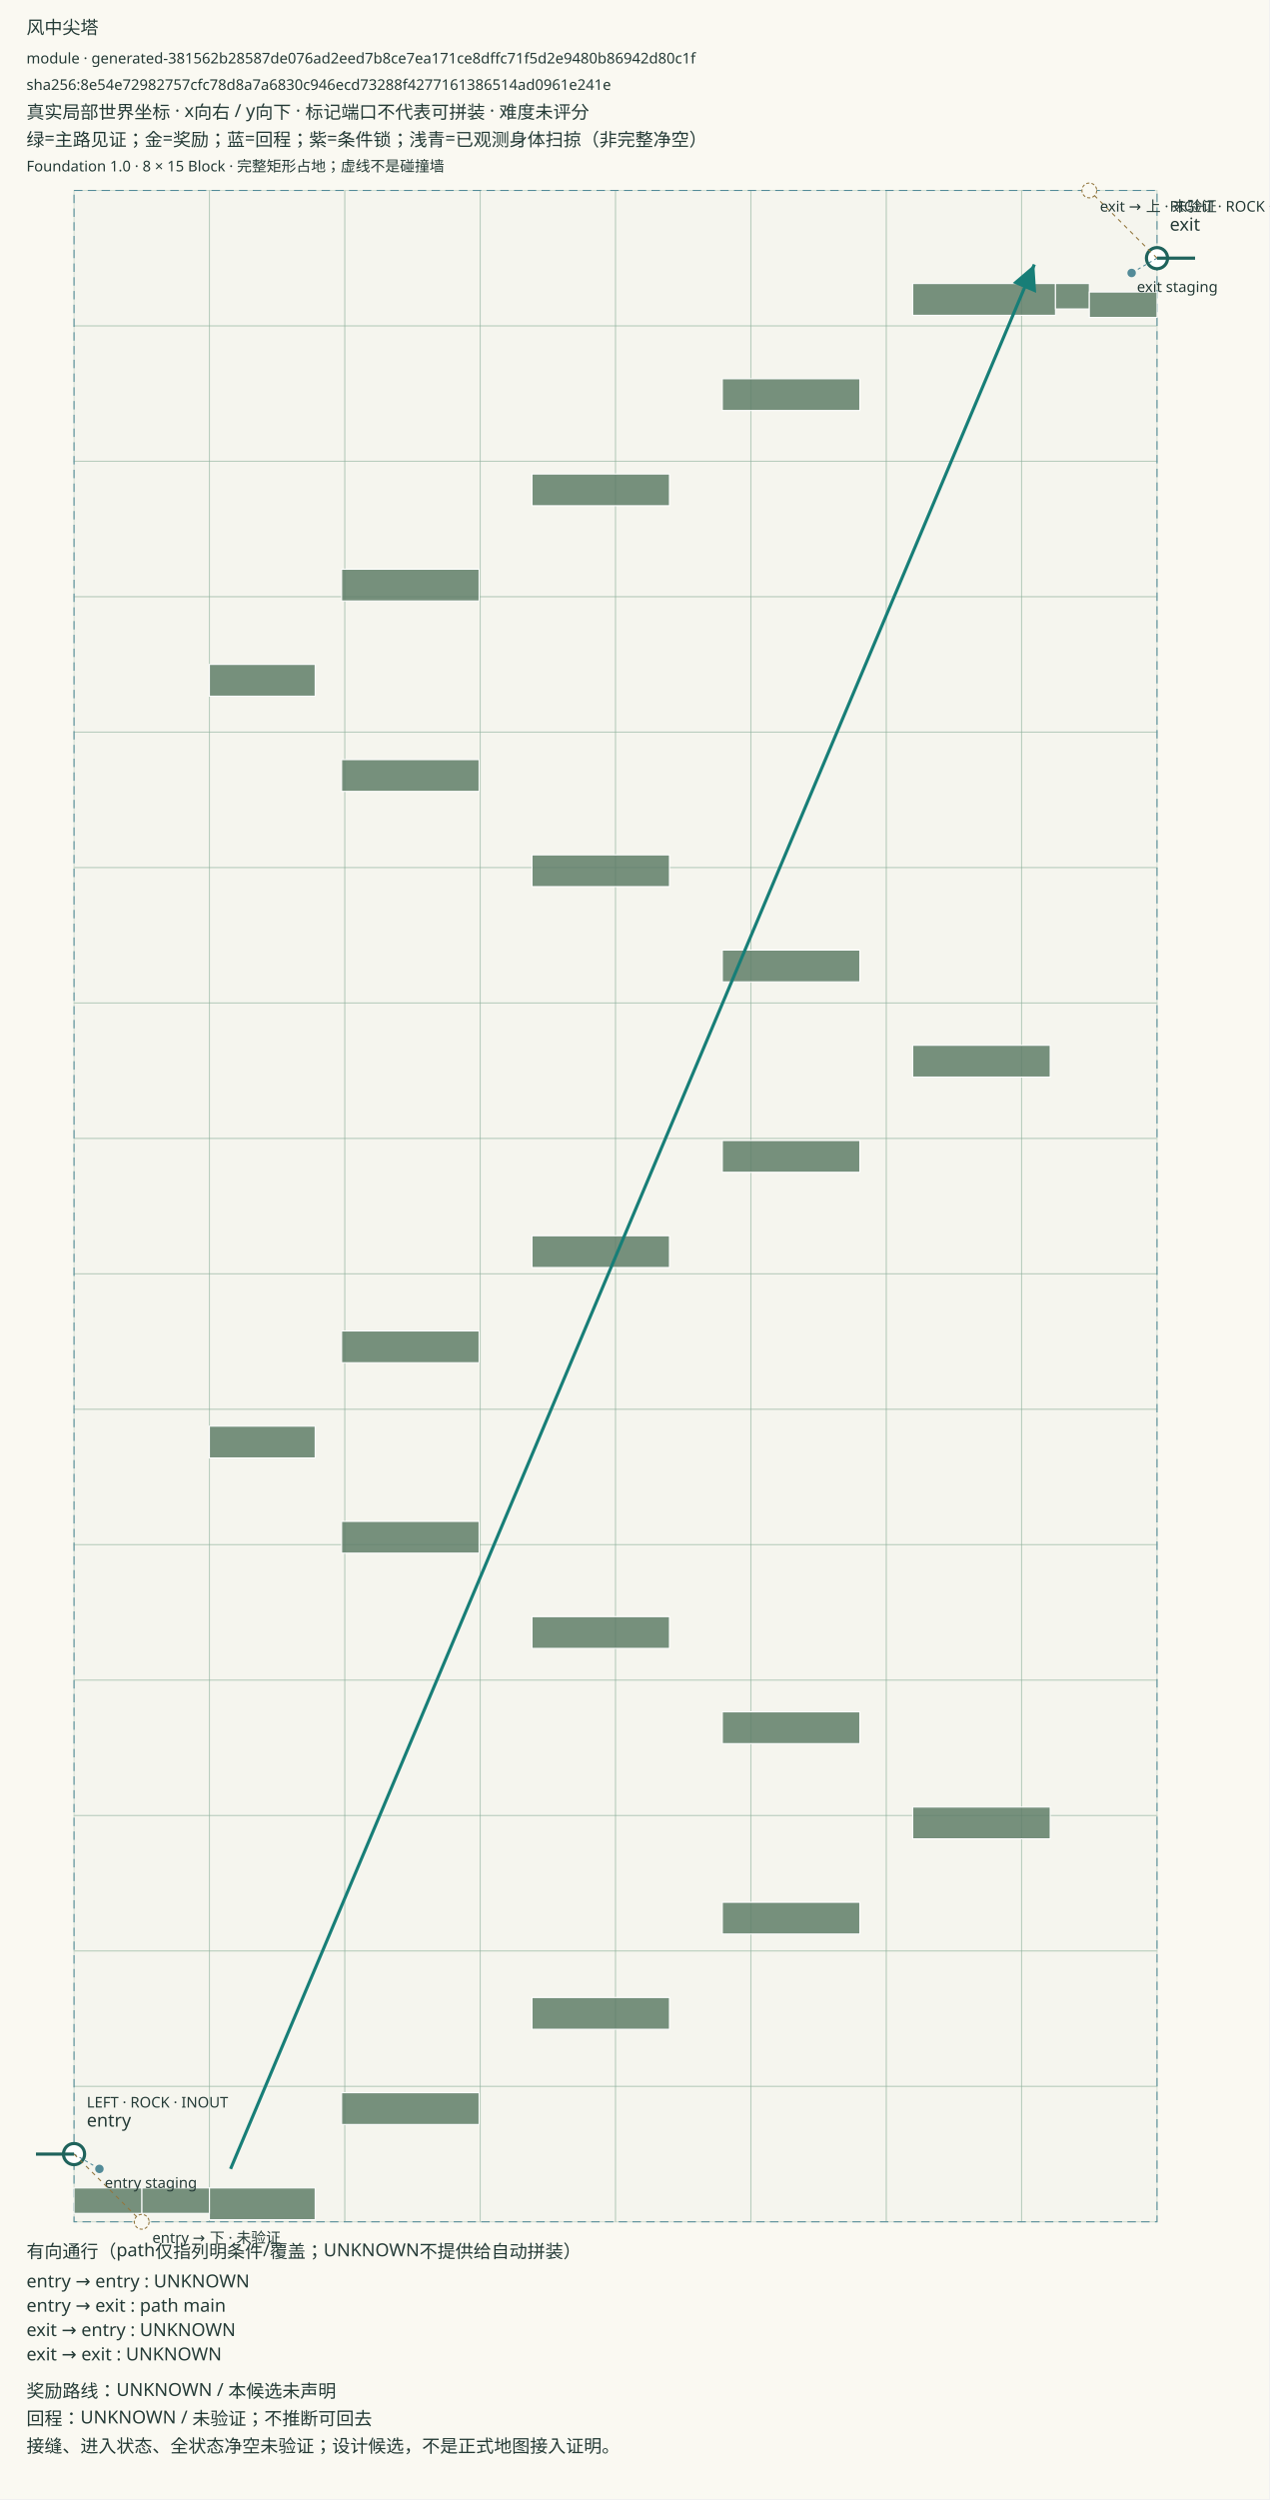
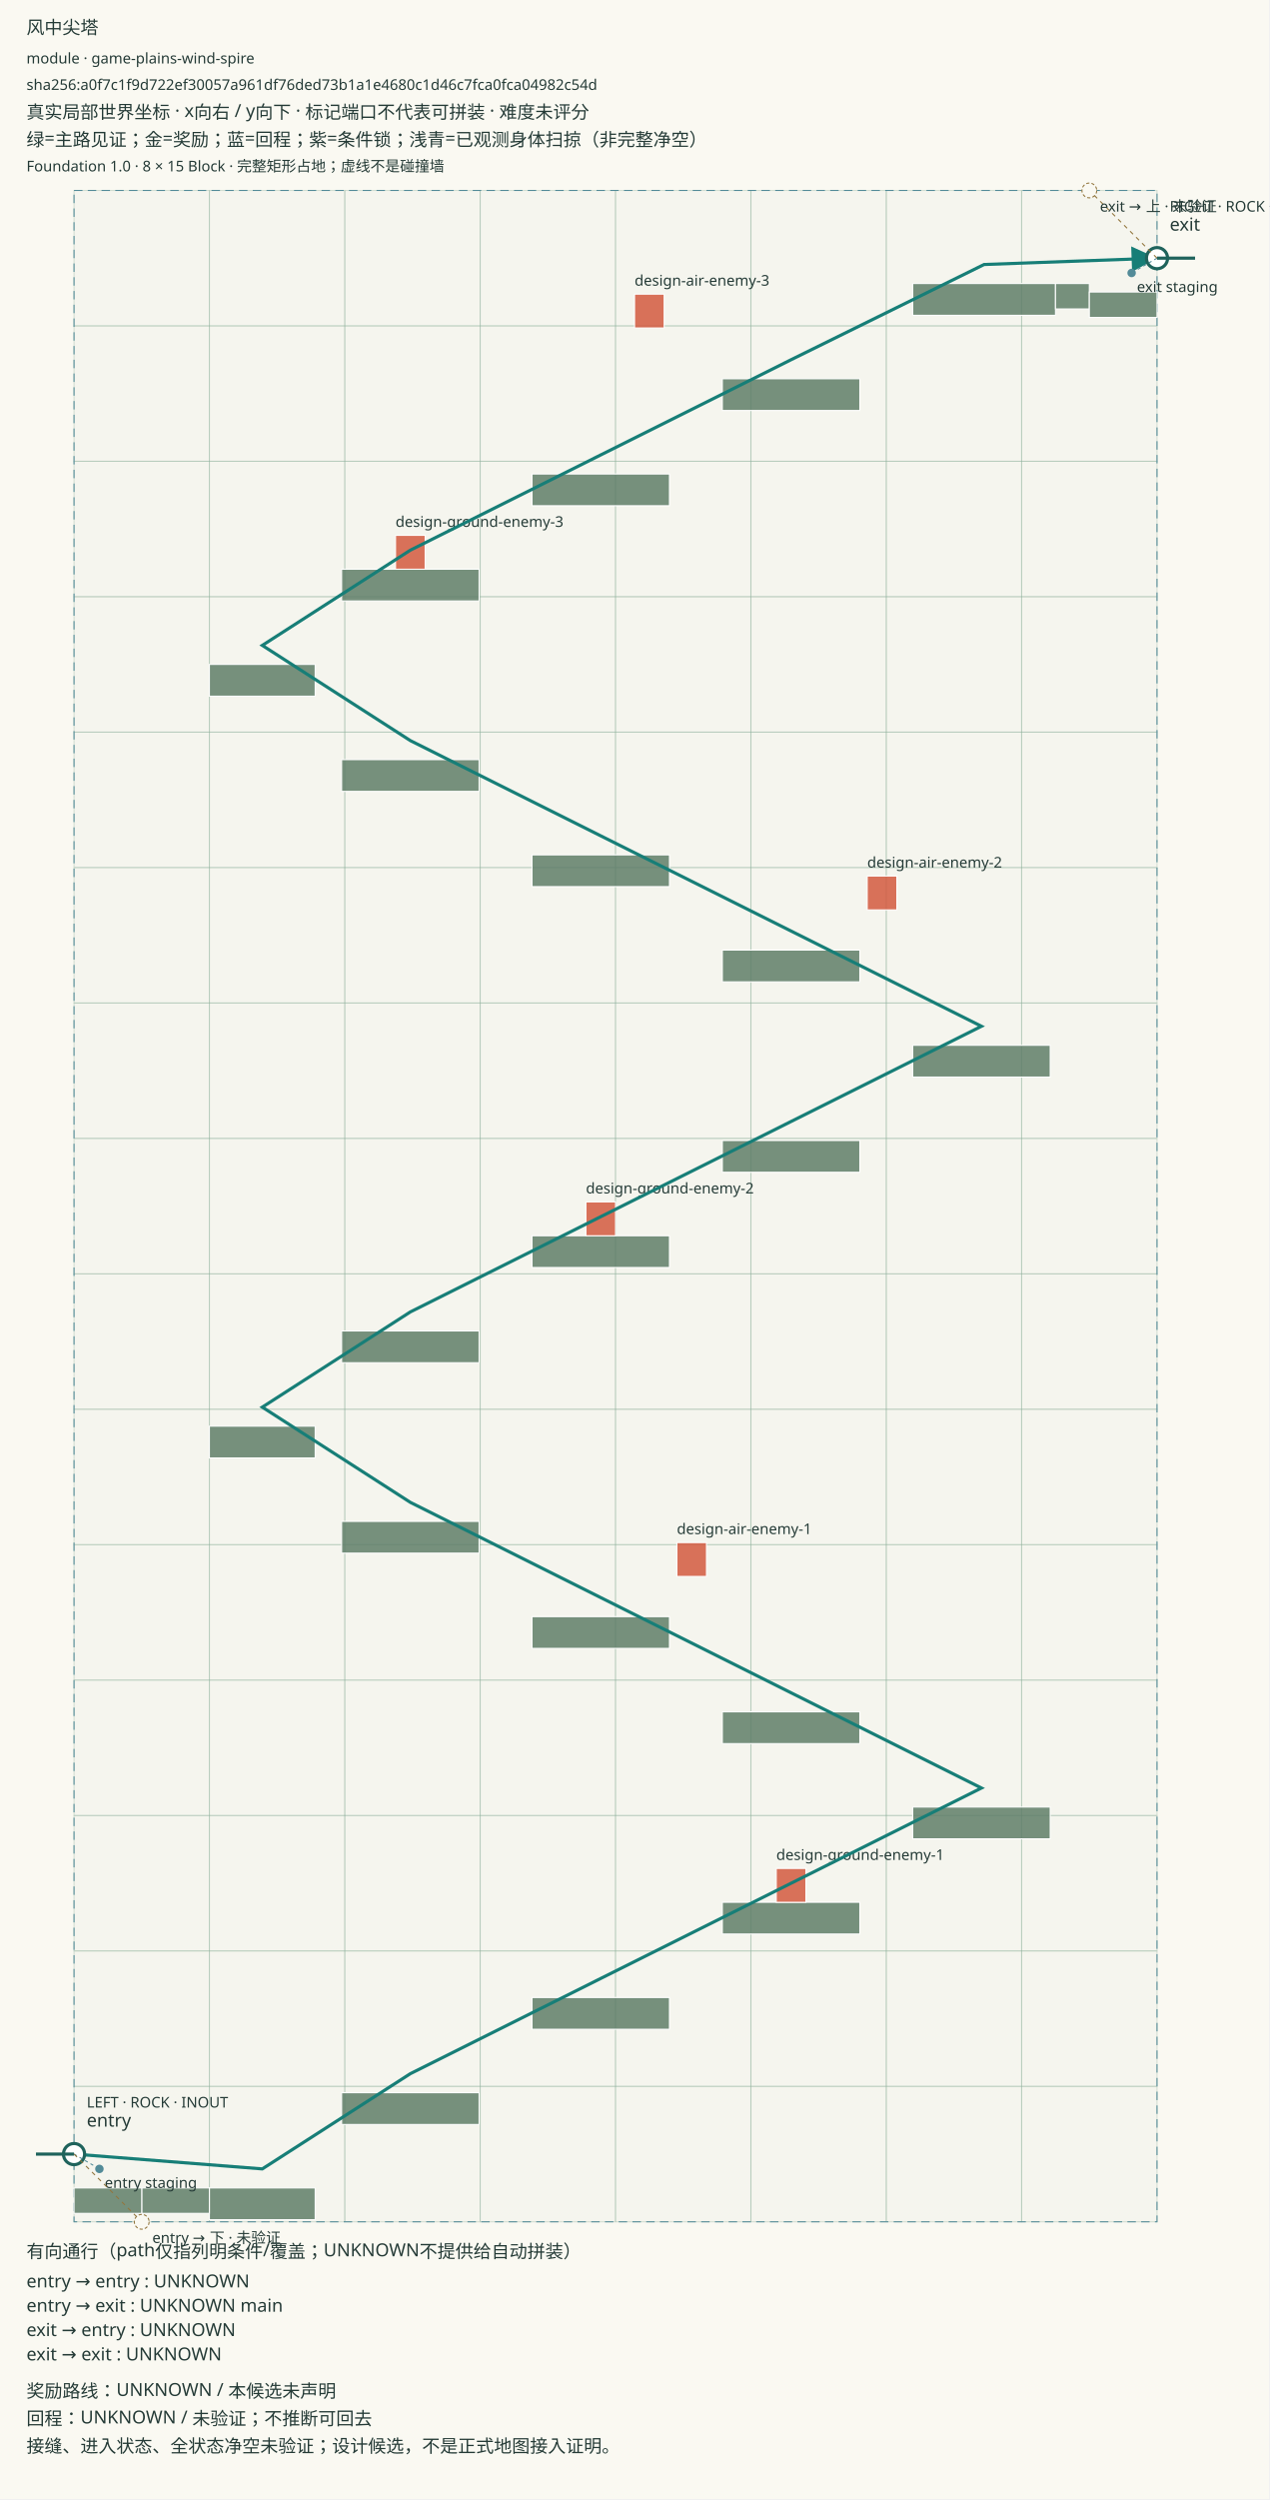
- <svg xmlns="http://www.w3.org/2000/svg" width="1200" height="2362" viewBox="-198 132 1200 2362" data-content-version="sha256:8e54e72982757cfc78d8a7a6830c946ecd73288f4277161386514ad0961e241e">
+ <svg xmlns="http://www.w3.org/2000/svg" width="1200" height="2362" viewBox="-198 132 1200 2362" data-content-version="sha256:a0f7c1f9d722ef30057a961df76ded73b1a1e4680c1d46c7fca0fca04982c54d">
  <defs>
    <marker id="arrow" markerWidth="9" markerHeight="8" refX="8" refY="4" orient="auto">
      <path d="M0 0L8 4L0 8" fill="#177e77" />
    </marker>
  </defs>
  <style>text{font:17px system-ui,sans-serif;fill:#253b37} .small{font-size:14px}</style>
  <rect x="-198" y="132" width="1200" height="2362" fill="#faf9f2" />
  <text x="-173" y="164" font-weight="700" font-size="24">风中尖塔</text>
-   <text x="-173" y="192" class="small">module · generated-381562b28587de076ad2eed7b8ce7ea171ce8dffc71f5d2e9480b86942d80c1f</text>
-   <text x="-173" y="217" class="small">sha256:8e54e72982757cfc78d8a7a6830c946ecd73288f4277161386514ad0961e241e</text>
+   <text x="-173" y="192" class="small">module · game-plains-wind-spire</text>
+   <text x="-173" y="217" class="small">sha256:a0f7c1f9d722ef30057a961df76ded73b1a1e4680c1d46c7fca0fca04982c54d</text>
  <text x="-173" y="244">真实局部世界坐标 · x向右 / y向下 · 标记端口不代表可拼装 · 难度未评分</text>
  <text x="-173" y="270">绿=主路见证；金=奖励；蓝=回程；紫=条件锁；浅青=已观测身体扫掠（非完整净空）</text>
  <rect x="-128" y="312" width="128" height="128" data-foundation-cell="0,0" fill="#87aa96" fill-opacity=".045" stroke="#8cae9b" stroke-opacity=".35" stroke-width="1" />
  <rect x="-128" y="440" width="128" height="128" data-foundation-cell="0,1" fill="#87aa96" fill-opacity=".045" stroke="#8cae9b" stroke-opacity=".35" stroke-width="1" />
  <rect x="-128" y="568" width="128" height="128" data-foundation-cell="0,2" fill="#87aa96" fill-opacity=".045" stroke="#8cae9b" stroke-opacity=".35" stroke-width="1" />
  <rect x="-128" y="696" width="128" height="128" data-foundation-cell="0,3" fill="#87aa96" fill-opacity=".045" stroke="#8cae9b" stroke-opacity=".35" stroke-width="1" />
  <rect x="-128" y="824" width="128" height="128" data-foundation-cell="0,4" fill="#87aa96" fill-opacity=".045" stroke="#8cae9b" stroke-opacity=".35" stroke-width="1" />
  <rect x="-128" y="952" width="128" height="128" data-foundation-cell="0,5" fill="#87aa96" fill-opacity=".045" stroke="#8cae9b" stroke-opacity=".35" stroke-width="1" />
  <rect x="-128" y="1080" width="128" height="128" data-foundation-cell="0,6" fill="#87aa96" fill-opacity=".045" stroke="#8cae9b" stroke-opacity=".35" stroke-width="1" />
  <rect x="-128" y="1208" width="128" height="128" data-foundation-cell="0,7" fill="#87aa96" fill-opacity=".045" stroke="#8cae9b" stroke-opacity=".35" stroke-width="1" />
  <rect x="-128" y="1336" width="128" height="128" data-foundation-cell="0,8" fill="#87aa96" fill-opacity=".045" stroke="#8cae9b" stroke-opacity=".35" stroke-width="1" />
  <rect x="-128" y="1464" width="128" height="128" data-foundation-cell="0,9" fill="#87aa96" fill-opacity=".045" stroke="#8cae9b" stroke-opacity=".35" stroke-width="1" />
  <rect x="-128" y="1592" width="128" height="128" data-foundation-cell="0,10" fill="#87aa96" fill-opacity=".045" stroke="#8cae9b" stroke-opacity=".35" stroke-width="1" />
  <rect x="-128" y="1720" width="128" height="128" data-foundation-cell="0,11" fill="#87aa96" fill-opacity=".045" stroke="#8cae9b" stroke-opacity=".35" stroke-width="1" />
  <rect x="-128" y="1848" width="128" height="128" data-foundation-cell="0,12" fill="#87aa96" fill-opacity=".045" stroke="#8cae9b" stroke-opacity=".35" stroke-width="1" />
  <rect x="-128" y="1976" width="128" height="128" data-foundation-cell="0,13" fill="#87aa96" fill-opacity=".045" stroke="#8cae9b" stroke-opacity=".35" stroke-width="1" />
  <rect x="-128" y="2104" width="128" height="128" data-foundation-cell="0,14" fill="#87aa96" fill-opacity=".045" stroke="#8cae9b" stroke-opacity=".35" stroke-width="1" />
  <rect x="0" y="312" width="128" height="128" data-foundation-cell="1,0" fill="#87aa96" fill-opacity=".045" stroke="#8cae9b" stroke-opacity=".35" stroke-width="1" />
  <rect x="0" y="440" width="128" height="128" data-foundation-cell="1,1" fill="#87aa96" fill-opacity=".045" stroke="#8cae9b" stroke-opacity=".35" stroke-width="1" />
  <rect x="0" y="568" width="128" height="128" data-foundation-cell="1,2" fill="#87aa96" fill-opacity=".045" stroke="#8cae9b" stroke-opacity=".35" stroke-width="1" />
  <rect x="0" y="696" width="128" height="128" data-foundation-cell="1,3" fill="#87aa96" fill-opacity=".045" stroke="#8cae9b" stroke-opacity=".35" stroke-width="1" />
  <rect x="0" y="824" width="128" height="128" data-foundation-cell="1,4" fill="#87aa96" fill-opacity=".045" stroke="#8cae9b" stroke-opacity=".35" stroke-width="1" />
  <rect x="0" y="952" width="128" height="128" data-foundation-cell="1,5" fill="#87aa96" fill-opacity=".045" stroke="#8cae9b" stroke-opacity=".35" stroke-width="1" />
  <rect x="0" y="1080" width="128" height="128" data-foundation-cell="1,6" fill="#87aa96" fill-opacity=".045" stroke="#8cae9b" stroke-opacity=".35" stroke-width="1" />
  <rect x="0" y="1208" width="128" height="128" data-foundation-cell="1,7" fill="#87aa96" fill-opacity=".045" stroke="#8cae9b" stroke-opacity=".35" stroke-width="1" />
  <rect x="0" y="1336" width="128" height="128" data-foundation-cell="1,8" fill="#87aa96" fill-opacity=".045" stroke="#8cae9b" stroke-opacity=".35" stroke-width="1" />
  <rect x="0" y="1464" width="128" height="128" data-foundation-cell="1,9" fill="#87aa96" fill-opacity=".045" stroke="#8cae9b" stroke-opacity=".35" stroke-width="1" />
  <rect x="0" y="1592" width="128" height="128" data-foundation-cell="1,10" fill="#87aa96" fill-opacity=".045" stroke="#8cae9b" stroke-opacity=".35" stroke-width="1" />
  <rect x="0" y="1720" width="128" height="128" data-foundation-cell="1,11" fill="#87aa96" fill-opacity=".045" stroke="#8cae9b" stroke-opacity=".35" stroke-width="1" />
  <rect x="0" y="1848" width="128" height="128" data-foundation-cell="1,12" fill="#87aa96" fill-opacity=".045" stroke="#8cae9b" stroke-opacity=".35" stroke-width="1" />
  <rect x="0" y="1976" width="128" height="128" data-foundation-cell="1,13" fill="#87aa96" fill-opacity=".045" stroke="#8cae9b" stroke-opacity=".35" stroke-width="1" />
  <rect x="0" y="2104" width="128" height="128" data-foundation-cell="1,14" fill="#87aa96" fill-opacity=".045" stroke="#8cae9b" stroke-opacity=".35" stroke-width="1" />
  <rect x="128" y="312" width="128" height="128" data-foundation-cell="2,0" fill="#87aa96" fill-opacity=".045" stroke="#8cae9b" stroke-opacity=".35" stroke-width="1" />
  <rect x="128" y="440" width="128" height="128" data-foundation-cell="2,1" fill="#87aa96" fill-opacity=".045" stroke="#8cae9b" stroke-opacity=".35" stroke-width="1" />
  <rect x="128" y="568" width="128" height="128" data-foundation-cell="2,2" fill="#87aa96" fill-opacity=".045" stroke="#8cae9b" stroke-opacity=".35" stroke-width="1" />
  <rect x="128" y="696" width="128" height="128" data-foundation-cell="2,3" fill="#87aa96" fill-opacity=".045" stroke="#8cae9b" stroke-opacity=".35" stroke-width="1" />
  <rect x="128" y="824" width="128" height="128" data-foundation-cell="2,4" fill="#87aa96" fill-opacity=".045" stroke="#8cae9b" stroke-opacity=".35" stroke-width="1" />
  <rect x="128" y="952" width="128" height="128" data-foundation-cell="2,5" fill="#87aa96" fill-opacity=".045" stroke="#8cae9b" stroke-opacity=".35" stroke-width="1" />
  <rect x="128" y="1080" width="128" height="128" data-foundation-cell="2,6" fill="#87aa96" fill-opacity=".045" stroke="#8cae9b" stroke-opacity=".35" stroke-width="1" />
  <rect x="128" y="1208" width="128" height="128" data-foundation-cell="2,7" fill="#87aa96" fill-opacity=".045" stroke="#8cae9b" stroke-opacity=".35" stroke-width="1" />
  <rect x="128" y="1336" width="128" height="128" data-foundation-cell="2,8" fill="#87aa96" fill-opacity=".045" stroke="#8cae9b" stroke-opacity=".35" stroke-width="1" />
  <rect x="128" y="1464" width="128" height="128" data-foundation-cell="2,9" fill="#87aa96" fill-opacity=".045" stroke="#8cae9b" stroke-opacity=".35" stroke-width="1" />
  <rect x="128" y="1592" width="128" height="128" data-foundation-cell="2,10" fill="#87aa96" fill-opacity=".045" stroke="#8cae9b" stroke-opacity=".35" stroke-width="1" />
  <rect x="128" y="1720" width="128" height="128" data-foundation-cell="2,11" fill="#87aa96" fill-opacity=".045" stroke="#8cae9b" stroke-opacity=".35" stroke-width="1" />
  <rect x="128" y="1848" width="128" height="128" data-foundation-cell="2,12" fill="#87aa96" fill-opacity=".045" stroke="#8cae9b" stroke-opacity=".35" stroke-width="1" />
  <rect x="128" y="1976" width="128" height="128" data-foundation-cell="2,13" fill="#87aa96" fill-opacity=".045" stroke="#8cae9b" stroke-opacity=".35" stroke-width="1" />
  <rect x="128" y="2104" width="128" height="128" data-foundation-cell="2,14" fill="#87aa96" fill-opacity=".045" stroke="#8cae9b" stroke-opacity=".35" stroke-width="1" />
  <rect x="256" y="312" width="128" height="128" data-foundation-cell="3,0" fill="#87aa96" fill-opacity=".045" stroke="#8cae9b" stroke-opacity=".35" stroke-width="1" />
  <rect x="256" y="440" width="128" height="128" data-foundation-cell="3,1" fill="#87aa96" fill-opacity=".045" stroke="#8cae9b" stroke-opacity=".35" stroke-width="1" />
  <rect x="256" y="568" width="128" height="128" data-foundation-cell="3,2" fill="#87aa96" fill-opacity=".045" stroke="#8cae9b" stroke-opacity=".35" stroke-width="1" />
  <rect x="256" y="696" width="128" height="128" data-foundation-cell="3,3" fill="#87aa96" fill-opacity=".045" stroke="#8cae9b" stroke-opacity=".35" stroke-width="1" />
  <rect x="256" y="824" width="128" height="128" data-foundation-cell="3,4" fill="#87aa96" fill-opacity=".045" stroke="#8cae9b" stroke-opacity=".35" stroke-width="1" />
  <rect x="256" y="952" width="128" height="128" data-foundation-cell="3,5" fill="#87aa96" fill-opacity=".045" stroke="#8cae9b" stroke-opacity=".35" stroke-width="1" />
  <rect x="256" y="1080" width="128" height="128" data-foundation-cell="3,6" fill="#87aa96" fill-opacity=".045" stroke="#8cae9b" stroke-opacity=".35" stroke-width="1" />
  <rect x="256" y="1208" width="128" height="128" data-foundation-cell="3,7" fill="#87aa96" fill-opacity=".045" stroke="#8cae9b" stroke-opacity=".35" stroke-width="1" />
  <rect x="256" y="1336" width="128" height="128" data-foundation-cell="3,8" fill="#87aa96" fill-opacity=".045" stroke="#8cae9b" stroke-opacity=".35" stroke-width="1" />
  <rect x="256" y="1464" width="128" height="128" data-foundation-cell="3,9" fill="#87aa96" fill-opacity=".045" stroke="#8cae9b" stroke-opacity=".35" stroke-width="1" />
  <rect x="256" y="1592" width="128" height="128" data-foundation-cell="3,10" fill="#87aa96" fill-opacity=".045" stroke="#8cae9b" stroke-opacity=".35" stroke-width="1" />
  <rect x="256" y="1720" width="128" height="128" data-foundation-cell="3,11" fill="#87aa96" fill-opacity=".045" stroke="#8cae9b" stroke-opacity=".35" stroke-width="1" />
  <rect x="256" y="1848" width="128" height="128" data-foundation-cell="3,12" fill="#87aa96" fill-opacity=".045" stroke="#8cae9b" stroke-opacity=".35" stroke-width="1" />
  <rect x="256" y="1976" width="128" height="128" data-foundation-cell="3,13" fill="#87aa96" fill-opacity=".045" stroke="#8cae9b" stroke-opacity=".35" stroke-width="1" />
  <rect x="256" y="2104" width="128" height="128" data-foundation-cell="3,14" fill="#87aa96" fill-opacity=".045" stroke="#8cae9b" stroke-opacity=".35" stroke-width="1" />
  <rect x="384" y="312" width="128" height="128" data-foundation-cell="4,0" fill="#87aa96" fill-opacity=".045" stroke="#8cae9b" stroke-opacity=".35" stroke-width="1" />
  <rect x="384" y="440" width="128" height="128" data-foundation-cell="4,1" fill="#87aa96" fill-opacity=".045" stroke="#8cae9b" stroke-opacity=".35" stroke-width="1" />
  <rect x="384" y="568" width="128" height="128" data-foundation-cell="4,2" fill="#87aa96" fill-opacity=".045" stroke="#8cae9b" stroke-opacity=".35" stroke-width="1" />
  <rect x="384" y="696" width="128" height="128" data-foundation-cell="4,3" fill="#87aa96" fill-opacity=".045" stroke="#8cae9b" stroke-opacity=".35" stroke-width="1" />
  <rect x="384" y="824" width="128" height="128" data-foundation-cell="4,4" fill="#87aa96" fill-opacity=".045" stroke="#8cae9b" stroke-opacity=".35" stroke-width="1" />
  <rect x="384" y="952" width="128" height="128" data-foundation-cell="4,5" fill="#87aa96" fill-opacity=".045" stroke="#8cae9b" stroke-opacity=".35" stroke-width="1" />
  <rect x="384" y="1080" width="128" height="128" data-foundation-cell="4,6" fill="#87aa96" fill-opacity=".045" stroke="#8cae9b" stroke-opacity=".35" stroke-width="1" />
  <rect x="384" y="1208" width="128" height="128" data-foundation-cell="4,7" fill="#87aa96" fill-opacity=".045" stroke="#8cae9b" stroke-opacity=".35" stroke-width="1" />
  <rect x="384" y="1336" width="128" height="128" data-foundation-cell="4,8" fill="#87aa96" fill-opacity=".045" stroke="#8cae9b" stroke-opacity=".35" stroke-width="1" />
  <rect x="384" y="1464" width="128" height="128" data-foundation-cell="4,9" fill="#87aa96" fill-opacity=".045" stroke="#8cae9b" stroke-opacity=".35" stroke-width="1" />
  <rect x="384" y="1592" width="128" height="128" data-foundation-cell="4,10" fill="#87aa96" fill-opacity=".045" stroke="#8cae9b" stroke-opacity=".35" stroke-width="1" />
  <rect x="384" y="1720" width="128" height="128" data-foundation-cell="4,11" fill="#87aa96" fill-opacity=".045" stroke="#8cae9b" stroke-opacity=".35" stroke-width="1" />
  <rect x="384" y="1848" width="128" height="128" data-foundation-cell="4,12" fill="#87aa96" fill-opacity=".045" stroke="#8cae9b" stroke-opacity=".35" stroke-width="1" />
  <rect x="384" y="1976" width="128" height="128" data-foundation-cell="4,13" fill="#87aa96" fill-opacity=".045" stroke="#8cae9b" stroke-opacity=".35" stroke-width="1" />
  <rect x="384" y="2104" width="128" height="128" data-foundation-cell="4,14" fill="#87aa96" fill-opacity=".045" stroke="#8cae9b" stroke-opacity=".35" stroke-width="1" />
  <rect x="512" y="312" width="128" height="128" data-foundation-cell="5,0" fill="#87aa96" fill-opacity=".045" stroke="#8cae9b" stroke-opacity=".35" stroke-width="1" />
  <rect x="512" y="440" width="128" height="128" data-foundation-cell="5,1" fill="#87aa96" fill-opacity=".045" stroke="#8cae9b" stroke-opacity=".35" stroke-width="1" />
  <rect x="512" y="568" width="128" height="128" data-foundation-cell="5,2" fill="#87aa96" fill-opacity=".045" stroke="#8cae9b" stroke-opacity=".35" stroke-width="1" />
  <rect x="512" y="696" width="128" height="128" data-foundation-cell="5,3" fill="#87aa96" fill-opacity=".045" stroke="#8cae9b" stroke-opacity=".35" stroke-width="1" />
  <rect x="512" y="824" width="128" height="128" data-foundation-cell="5,4" fill="#87aa96" fill-opacity=".045" stroke="#8cae9b" stroke-opacity=".35" stroke-width="1" />
  <rect x="512" y="952" width="128" height="128" data-foundation-cell="5,5" fill="#87aa96" fill-opacity=".045" stroke="#8cae9b" stroke-opacity=".35" stroke-width="1" />
  <rect x="512" y="1080" width="128" height="128" data-foundation-cell="5,6" fill="#87aa96" fill-opacity=".045" stroke="#8cae9b" stroke-opacity=".35" stroke-width="1" />
  <rect x="512" y="1208" width="128" height="128" data-foundation-cell="5,7" fill="#87aa96" fill-opacity=".045" stroke="#8cae9b" stroke-opacity=".35" stroke-width="1" />
  <rect x="512" y="1336" width="128" height="128" data-foundation-cell="5,8" fill="#87aa96" fill-opacity=".045" stroke="#8cae9b" stroke-opacity=".35" stroke-width="1" />
  <rect x="512" y="1464" width="128" height="128" data-foundation-cell="5,9" fill="#87aa96" fill-opacity=".045" stroke="#8cae9b" stroke-opacity=".35" stroke-width="1" />
  <rect x="512" y="1592" width="128" height="128" data-foundation-cell="5,10" fill="#87aa96" fill-opacity=".045" stroke="#8cae9b" stroke-opacity=".35" stroke-width="1" />
  <rect x="512" y="1720" width="128" height="128" data-foundation-cell="5,11" fill="#87aa96" fill-opacity=".045" stroke="#8cae9b" stroke-opacity=".35" stroke-width="1" />
  <rect x="512" y="1848" width="128" height="128" data-foundation-cell="5,12" fill="#87aa96" fill-opacity=".045" stroke="#8cae9b" stroke-opacity=".35" stroke-width="1" />
  <rect x="512" y="1976" width="128" height="128" data-foundation-cell="5,13" fill="#87aa96" fill-opacity=".045" stroke="#8cae9b" stroke-opacity=".35" stroke-width="1" />
  <rect x="512" y="2104" width="128" height="128" data-foundation-cell="5,14" fill="#87aa96" fill-opacity=".045" stroke="#8cae9b" stroke-opacity=".35" stroke-width="1" />
  <rect x="640" y="312" width="128" height="128" data-foundation-cell="6,0" fill="#87aa96" fill-opacity=".045" stroke="#8cae9b" stroke-opacity=".35" stroke-width="1" />
  <rect x="640" y="440" width="128" height="128" data-foundation-cell="6,1" fill="#87aa96" fill-opacity=".045" stroke="#8cae9b" stroke-opacity=".35" stroke-width="1" />
  <rect x="640" y="568" width="128" height="128" data-foundation-cell="6,2" fill="#87aa96" fill-opacity=".045" stroke="#8cae9b" stroke-opacity=".35" stroke-width="1" />
  <rect x="640" y="696" width="128" height="128" data-foundation-cell="6,3" fill="#87aa96" fill-opacity=".045" stroke="#8cae9b" stroke-opacity=".35" stroke-width="1" />
  <rect x="640" y="824" width="128" height="128" data-foundation-cell="6,4" fill="#87aa96" fill-opacity=".045" stroke="#8cae9b" stroke-opacity=".35" stroke-width="1" />
  <rect x="640" y="952" width="128" height="128" data-foundation-cell="6,5" fill="#87aa96" fill-opacity=".045" stroke="#8cae9b" stroke-opacity=".35" stroke-width="1" />
  <rect x="640" y="1080" width="128" height="128" data-foundation-cell="6,6" fill="#87aa96" fill-opacity=".045" stroke="#8cae9b" stroke-opacity=".35" stroke-width="1" />
  <rect x="640" y="1208" width="128" height="128" data-foundation-cell="6,7" fill="#87aa96" fill-opacity=".045" stroke="#8cae9b" stroke-opacity=".35" stroke-width="1" />
  <rect x="640" y="1336" width="128" height="128" data-foundation-cell="6,8" fill="#87aa96" fill-opacity=".045" stroke="#8cae9b" stroke-opacity=".35" stroke-width="1" />
  <rect x="640" y="1464" width="128" height="128" data-foundation-cell="6,9" fill="#87aa96" fill-opacity=".045" stroke="#8cae9b" stroke-opacity=".35" stroke-width="1" />
  <rect x="640" y="1592" width="128" height="128" data-foundation-cell="6,10" fill="#87aa96" fill-opacity=".045" stroke="#8cae9b" stroke-opacity=".35" stroke-width="1" />
  <rect x="640" y="1720" width="128" height="128" data-foundation-cell="6,11" fill="#87aa96" fill-opacity=".045" stroke="#8cae9b" stroke-opacity=".35" stroke-width="1" />
  <rect x="640" y="1848" width="128" height="128" data-foundation-cell="6,12" fill="#87aa96" fill-opacity=".045" stroke="#8cae9b" stroke-opacity=".35" stroke-width="1" />
  <rect x="640" y="1976" width="128" height="128" data-foundation-cell="6,13" fill="#87aa96" fill-opacity=".045" stroke="#8cae9b" stroke-opacity=".35" stroke-width="1" />
  <rect x="640" y="2104" width="128" height="128" data-foundation-cell="6,14" fill="#87aa96" fill-opacity=".045" stroke="#8cae9b" stroke-opacity=".35" stroke-width="1" />
  <rect x="768" y="312" width="128" height="128" data-foundation-cell="7,0" fill="#87aa96" fill-opacity=".045" stroke="#8cae9b" stroke-opacity=".35" stroke-width="1" />
  <rect x="768" y="440" width="128" height="128" data-foundation-cell="7,1" fill="#87aa96" fill-opacity=".045" stroke="#8cae9b" stroke-opacity=".35" stroke-width="1" />
  <rect x="768" y="568" width="128" height="128" data-foundation-cell="7,2" fill="#87aa96" fill-opacity=".045" stroke="#8cae9b" stroke-opacity=".35" stroke-width="1" />
  <rect x="768" y="696" width="128" height="128" data-foundation-cell="7,3" fill="#87aa96" fill-opacity=".045" stroke="#8cae9b" stroke-opacity=".35" stroke-width="1" />
  <rect x="768" y="824" width="128" height="128" data-foundation-cell="7,4" fill="#87aa96" fill-opacity=".045" stroke="#8cae9b" stroke-opacity=".35" stroke-width="1" />
  <rect x="768" y="952" width="128" height="128" data-foundation-cell="7,5" fill="#87aa96" fill-opacity=".045" stroke="#8cae9b" stroke-opacity=".35" stroke-width="1" />
  <rect x="768" y="1080" width="128" height="128" data-foundation-cell="7,6" fill="#87aa96" fill-opacity=".045" stroke="#8cae9b" stroke-opacity=".35" stroke-width="1" />
  <rect x="768" y="1208" width="128" height="128" data-foundation-cell="7,7" fill="#87aa96" fill-opacity=".045" stroke="#8cae9b" stroke-opacity=".35" stroke-width="1" />
  <rect x="768" y="1336" width="128" height="128" data-foundation-cell="7,8" fill="#87aa96" fill-opacity=".045" stroke="#8cae9b" stroke-opacity=".35" stroke-width="1" />
  <rect x="768" y="1464" width="128" height="128" data-foundation-cell="7,9" fill="#87aa96" fill-opacity=".045" stroke="#8cae9b" stroke-opacity=".35" stroke-width="1" />
  <rect x="768" y="1592" width="128" height="128" data-foundation-cell="7,10" fill="#87aa96" fill-opacity=".045" stroke="#8cae9b" stroke-opacity=".35" stroke-width="1" />
  <rect x="768" y="1720" width="128" height="128" data-foundation-cell="7,11" fill="#87aa96" fill-opacity=".045" stroke="#8cae9b" stroke-opacity=".35" stroke-width="1" />
  <rect x="768" y="1848" width="128" height="128" data-foundation-cell="7,12" fill="#87aa96" fill-opacity=".045" stroke="#8cae9b" stroke-opacity=".35" stroke-width="1" />
  <rect x="768" y="1976" width="128" height="128" data-foundation-cell="7,13" fill="#87aa96" fill-opacity=".045" stroke="#8cae9b" stroke-opacity=".35" stroke-width="1" />
  <rect x="768" y="2104" width="128" height="128" data-foundation-cell="7,14" fill="#87aa96" fill-opacity=".045" stroke="#8cae9b" stroke-opacity=".35" stroke-width="1" />
  <rect x="-128" y="312" width="1024" height="1920" data-foundation-bounds="true" fill="none" stroke="#538b98" stroke-dasharray="8 5" />
  <text x="-173" y="294" class="small">Foundation 1.0 · 8 × 15 Block · 完整矩形占地；虚线不是碰撞墙</text>
  <rect x="0" y="2200" width="100" height="30" fill="#607e69" fill-opacity=".85" stroke="#ffffff" stroke-width="1" transform="rotate(0 50 2215)" />
  <rect x="125" y="2110" width="130" height="30" fill="#607e69" fill-opacity=".85" stroke="#ffffff" stroke-width="1" transform="rotate(0 190 2125)" />
  <rect x="305" y="2020" width="130" height="30" fill="#607e69" fill-opacity=".85" stroke="#ffffff" stroke-width="1" transform="rotate(0 370 2035)" />
  <rect x="485" y="1930" width="130" height="30" fill="#607e69" fill-opacity=".85" stroke="#ffffff" stroke-width="1" transform="rotate(0 550 1945)" />
  <rect x="665" y="1840" width="130" height="30" fill="#607e69" fill-opacity=".85" stroke="#ffffff" stroke-width="1" transform="rotate(0 730 1855)" />
  <rect x="485" y="1750" width="130" height="30" fill="#607e69" fill-opacity=".85" stroke="#ffffff" stroke-width="1" transform="rotate(0 550 1765)" />
  <rect x="305" y="1660" width="130" height="30" fill="#607e69" fill-opacity=".85" stroke="#ffffff" stroke-width="1" transform="rotate(0 370 1675)" />
  <rect x="125" y="1570" width="130" height="30" fill="#607e69" fill-opacity=".85" stroke="#ffffff" stroke-width="1" transform="rotate(0 190 1585)" />
  <rect x="0" y="1480" width="100" height="30" fill="#607e69" fill-opacity=".85" stroke="#ffffff" stroke-width="1" transform="rotate(0 50 1495)" />
  <rect x="125" y="1390" width="130" height="30" fill="#607e69" fill-opacity=".85" stroke="#ffffff" stroke-width="1" transform="rotate(0 190 1405)" />
  <rect x="305" y="1300" width="130" height="30" fill="#607e69" fill-opacity=".85" stroke="#ffffff" stroke-width="1" transform="rotate(0 370 1315)" />
  <rect x="485" y="1210" width="130" height="30" fill="#607e69" fill-opacity=".85" stroke="#ffffff" stroke-width="1" transform="rotate(0 550 1225)" />
  <rect x="665" y="1120" width="130" height="30" fill="#607e69" fill-opacity=".85" stroke="#ffffff" stroke-width="1" transform="rotate(0 730 1135)" />
  <rect x="485" y="1030" width="130" height="30" fill="#607e69" fill-opacity=".85" stroke="#ffffff" stroke-width="1" transform="rotate(0 550 1045)" />
  <rect x="305" y="940" width="130" height="30" fill="#607e69" fill-opacity=".85" stroke="#ffffff" stroke-width="1" transform="rotate(0 370 955)" />
  <rect x="125" y="850" width="130" height="30" fill="#607e69" fill-opacity=".85" stroke="#ffffff" stroke-width="1" transform="rotate(0 190 865)" />
  <rect x="0" y="760" width="100" height="30" fill="#607e69" fill-opacity=".85" stroke="#ffffff" stroke-width="1" transform="rotate(0 50 775)" />
  <rect x="125" y="670" width="130" height="30" fill="#607e69" fill-opacity=".85" stroke="#ffffff" stroke-width="1" transform="rotate(0 190 685)" />
  <rect x="305" y="580" width="130" height="30" fill="#607e69" fill-opacity=".85" stroke="#ffffff" stroke-width="1" transform="rotate(0 370 595)" />
  <rect x="485" y="490" width="130" height="30" fill="#607e69" fill-opacity=".85" stroke="#ffffff" stroke-width="1" transform="rotate(0 550 505)" />
  <rect x="665" y="400" width="135" height="30" fill="#607e69" fill-opacity=".85" stroke="#ffffff" stroke-width="1" transform="rotate(0 732.5 415)" />
  <rect x="-64" y="2200" width="64" height="24" fill="#607e69" fill-opacity=".85" stroke="#ffffff" stroke-width="1" transform="rotate(0 -32 2212)" />
  <rect x="-128" y="2200" width="64" height="24" fill="#607e69" fill-opacity=".85" stroke="#ffffff" stroke-width="1" transform="rotate(0 -96 2212)" />
  <rect x="800" y="400" width="32" height="24" fill="#607e69" fill-opacity=".85" stroke="#ffffff" stroke-width="1" transform="rotate(0 816 412)" />
  <rect x="832" y="408" width="64" height="24" fill="#607e69" fill-opacity=".85" stroke="#ffffff" stroke-width="1" transform="rotate(0 864 420)" />
-   <polyline data-route-id="main" points="20,2182 780,382" fill="none" stroke="#177e77" stroke-width="3" stroke-dasharray="none" marker-end="url(#arrow)" />
+   <rect x="536" y="1898" width="28" height="32" fill="#d25a40" fill-opacity=".85" stroke="#ffffff" stroke-width="1" transform="rotate(0 550 1914)" />
+   <text x="536" y="1890" class="small">design-ground-enemy-1</text>
+   <rect x="356" y="1268" width="28" height="32" fill="#d25a40" fill-opacity=".85" stroke="#ffffff" stroke-width="1" transform="rotate(0 370 1284)" />
+   <text x="356" y="1260" class="small">design-ground-enemy-2</text>
+   <rect x="176" y="638" width="28" height="32" fill="#d25a40" fill-opacity=".85" stroke="#ffffff" stroke-width="1" transform="rotate(0 190 654)" />
+   <text x="176" y="630" class="small">design-ground-enemy-3</text>
+   <rect x="442" y="1590" width="28" height="32" fill="#d25a40" fill-opacity=".85" stroke="#ffffff" stroke-width="1" transform="rotate(0 456 1606)" />
+   <text x="442" y="1582" class="small">design-air-enemy-1</text>
+   <rect x="622" y="960" width="28" height="32" fill="#d25a40" fill-opacity=".85" stroke="#ffffff" stroke-width="1" transform="rotate(0 636 976)" />
+   <text x="622" y="952" class="small">design-air-enemy-2</text>
+   <rect x="402" y="410" width="28" height="32" fill="#d25a40" fill-opacity=".85" stroke="#ffffff" stroke-width="1" transform="rotate(0 416 426)" />
+   <text x="402" y="402" class="small">design-air-enemy-3</text>
+   <polyline data-route-id="entry-to-exit" points="-128,2168 50,2182 190,2092 370,2002 550,1912 730,1822 550,1732 370,1642 190,1552 50,1462 190,1372 370,1282 550,1192 730,1102 550,1012 370,922 190,832 50,742 190,652 370,562 550,472 732.5,382 896,376" fill="none" stroke="#177e77" stroke-width="3" stroke-dasharray="none" marker-end="url(#arrow)" />
  <g data-port-id="entry">
    <circle cx="-128" cy="2168" r="10" fill="#fff" stroke="#1f635c" stroke-width="3" />
    <line x1="-128" y1="2168" x2="-164" y2="2168" stroke="#1f635c" stroke-width="3" />
    <text x="-116" y="2142" font-weight="700">entry</text>
  </g>
  <g data-port-id="exit">
    <circle cx="896" cy="376" r="10" fill="#fff" stroke="#1f635c" stroke-width="3" />
    <line x1="896" y1="376" x2="932" y2="376" stroke="#1f635c" stroke-width="3" />
    <text x="908" y="350" font-weight="700">exit</text>
  </g>
  <g data-staging-port="entry">
    <line x1="-128" y1="2168" x2="-104" y2="2182" stroke="#538b98" stroke-dasharray="3 3" />
    <circle cx="-104" cy="2182" r="4" fill="#538b98" />
    <text x="-99" y="2200" class="small">entry staging</text>
  </g>
  <text x="-116" y="2124" class="small">LEFT · ROCK · INOUT</text>
  <g data-staging-port="exit">
    <line x1="896" y1="376" x2="872" y2="390" stroke="#538b98" stroke-dasharray="3 3" />
    <circle cx="872" cy="390" r="4" fill="#538b98" />
    <text x="877" y="408" class="small">exit staging</text>
  </g>
  <text x="908" y="332" class="small">RIGHT · ROCK · INOUT</text>
  <g data-corner-port="entry" data-corner="BOTTOM_LEFT" data-relocation-allowed="UNKNOWN">
    <line x1="-128" y1="2168" x2="-64" y2="2232" stroke="#92763e" stroke-dasharray="4 4" />
    <circle cx="-64" cy="2232" r="7" fill="#faf9f2" stroke="#92763e" stroke-dasharray="3 2" />
    <text x="-54" y="2252" class="small">entry → 下 · 未验证</text>
  </g>
  <g data-corner-port="exit" data-corner="TOP_RIGHT" data-relocation-allowed="UNKNOWN">
    <line x1="896" y1="376" x2="832" y2="312" stroke="#92763e" stroke-dasharray="4 4" />
    <circle cx="832" cy="312" r="7" fill="#faf9f2" stroke="#92763e" stroke-dasharray="3 2" />
    <text x="842" y="332" class="small">exit → 上 · 未验证</text>
  </g>
  <text x="-173" y="2266" font-weight="700">有向通行（path仅指列明条件/覆盖；UNKNOWN不提供给自动拼装）</text>
  <text x="-173" y="2294">entry → entry : UNKNOWN </text>
-   <text x="-173" y="2317">entry → exit : path main</text>
+   <text x="-173" y="2317">entry → exit : UNKNOWN main</text>
  <text x="-173" y="2340">exit → entry : UNKNOWN </text>
  <text x="-173" y="2363">exit → exit : UNKNOWN </text>
  <text x="-173" y="2398">奖励路线：UNKNOWN / 本候选未声明</text>
  <text x="-173" y="2424">回程：UNKNOWN / 未验证；不推断可回去</text>
  <text x="-173" y="2450">接缝、进入状态、全状态净空未验证；设计候选，不是正式地图接入证明。</text>
</svg>
